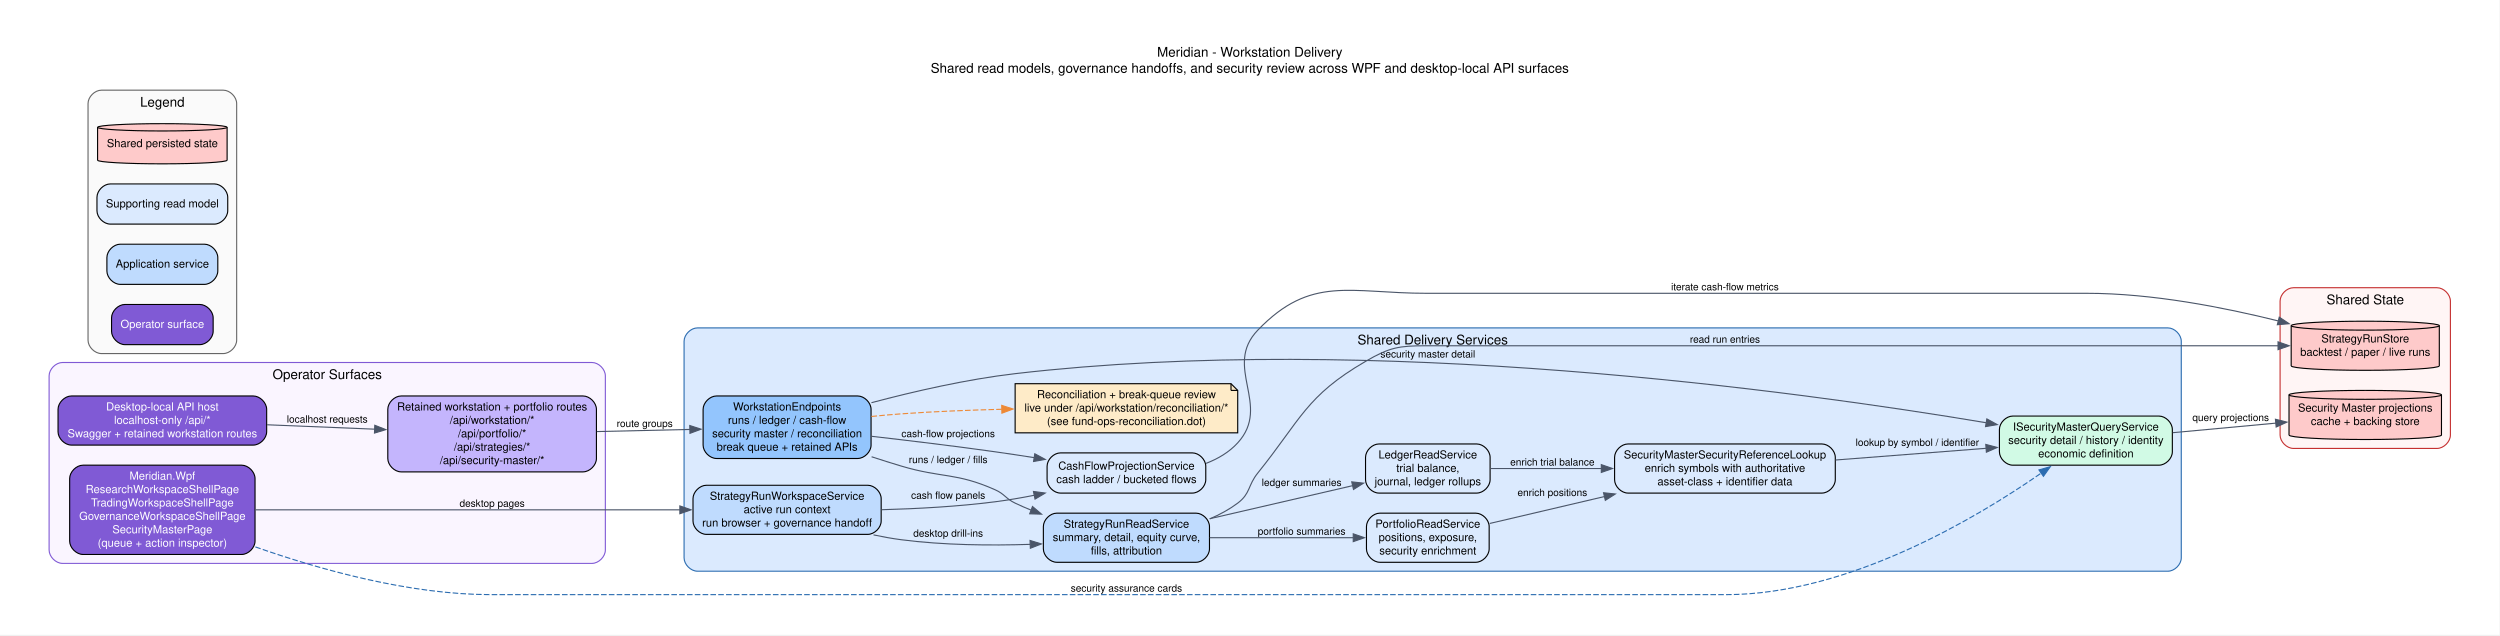
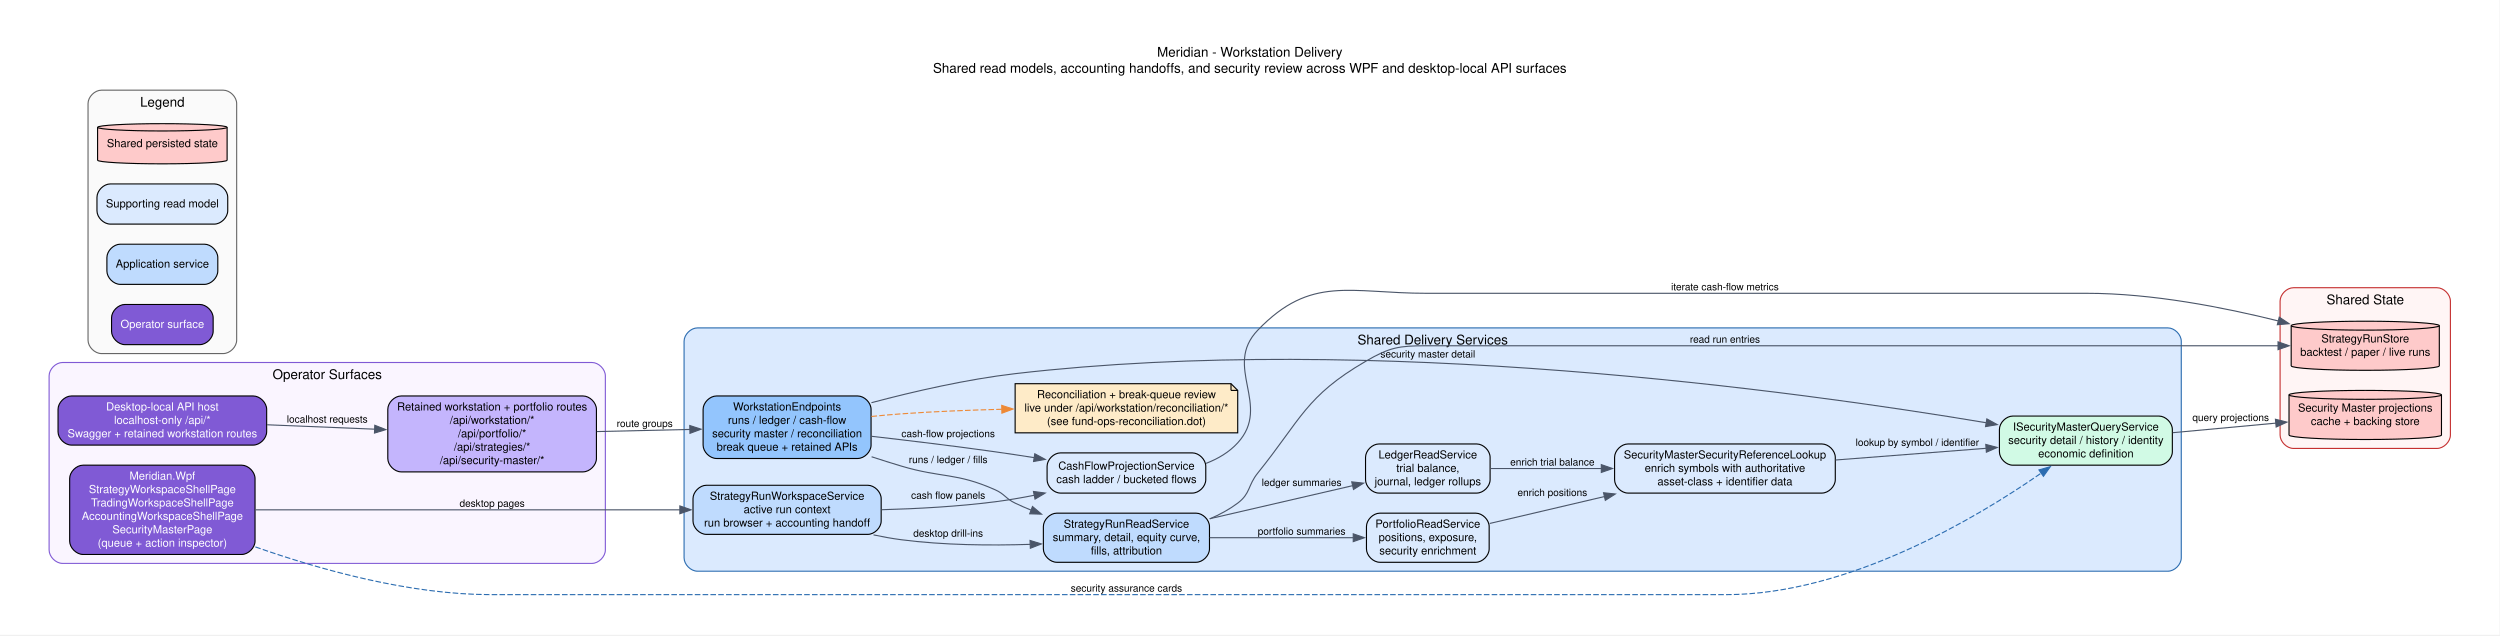
<svg xmlns="http://www.w3.org/2000/svg" width="2240pt" height="569pt" viewBox="0.00 0.00 2240.00 569.00">
  <g id="graph0" class="graph" transform="scale(1 1) rotate(0) translate(36 532.8)">
    <polygon fill="white" stroke="none" points="-36,36 -36,-532.8 2203.56,-532.8 2203.56,36 -36,36" />
    <text xml:space="preserve" text-anchor="middle" x="1083.78" y="-482" font-family="Helvetica,sans-Serif" font-size="12.00">Meridian - Workstation Delivery</text>
-     <text xml:space="preserve" text-anchor="middle" x="1083.78" y="-467.6" font-family="Helvetica,sans-Serif" font-size="12.00">Shared read models, governance handoffs, and security review across WPF and desktop-local API surfaces</text>
+     <text xml:space="preserve" text-anchor="middle" x="1083.78" y="-467.6" font-family="Helvetica,sans-Serif" font-size="12.00">Shared read models, accounting handoffs, and security review across WPF and desktop-local API surfaces</text>
    <g id="clust1" class="cluster">
      <path fill="#faf5ff" stroke="#805ad5" d="M20,-28C20,-28 494.4,-28 494.4,-28 500.4,-28 506.4,-34 506.4,-40 506.4,-40 506.4,-196 506.4,-196 506.4,-202 500.4,-208 494.4,-208 494.4,-208 20,-208 20,-208 14,-208 8,-202 8,-196 8,-196 8,-40 8,-40 8,-34 14,-28 20,-28" />
      <text xml:space="preserve" text-anchor="middle" x="257.2" y="-193.2" font-family="Helvetica,sans-Serif" font-size="12.00">Operator Surfaces</text>
    </g>
    <g id="clust2" class="cluster">
      <path fill="#dbeafe" stroke="#2b6cb0" d="M588.93,-21C588.93,-21 1906.42,-21 1906.42,-21 1912.42,-21 1918.42,-27 1918.42,-33 1918.42,-33 1918.42,-227 1918.42,-227 1918.42,-233 1912.42,-239 1906.42,-239 1906.42,-239 588.93,-239 588.93,-239 582.93,-239 576.93,-233 576.93,-227 576.93,-227 576.93,-33 576.93,-33 576.93,-27 582.93,-21 588.93,-21" />
      <text xml:space="preserve" text-anchor="middle" x="1247.68" y="-224.2" font-family="Helvetica,sans-Serif" font-size="12.00">Shared Delivery Services</text>
    </g>
    <g id="clust3" class="cluster">
      <path fill="#fff5f5" stroke="#c53030" d="M2018.96,-131C2018.96,-131 2147.56,-131 2147.56,-131 2153.56,-131 2159.56,-137 2159.56,-143 2159.56,-143 2159.56,-263 2159.56,-263 2159.56,-269 2153.56,-275 2147.56,-275 2147.56,-275 2018.96,-275 2018.96,-275 2012.96,-275 2006.96,-269 2006.96,-263 2006.96,-263 2006.96,-143 2006.96,-143 2006.96,-137 2012.96,-131 2018.96,-131" />
      <text xml:space="preserve" text-anchor="middle" x="2083.26" y="-260.2" font-family="Helvetica,sans-Serif" font-size="12.00">Shared State</text>
    </g>
    <g id="clust4" class="cluster">
      <path fill="#fafafa" stroke="#666666" d="M54.88,-216C54.88,-216 164.05,-216 164.05,-216 170.05,-216 176.05,-222 176.05,-228 176.05,-228 176.05,-440 176.05,-440 176.05,-446 170.05,-452 164.05,-452 164.05,-452 54.88,-452 54.88,-452 48.88,-452 42.88,-446 42.88,-440 42.88,-440 42.88,-228 42.88,-228 42.88,-222 48.88,-216 54.88,-216" />
      <text xml:space="preserve" text-anchor="middle" x="109.46" y="-437.2" font-family="Helvetica,sans-Serif" font-size="12.00">Legend</text>
    </g>
    <g id="node1" class="node">
      <path fill="#805ad5" stroke="black" d="M180.51,-116C180.51,-116 38.42,-116 38.42,-116 32.42,-116 26.42,-110 26.42,-104 26.42,-104 26.42,-48 26.42,-48 26.42,-42 32.42,-36 38.42,-36 38.42,-36 180.51,-36 180.51,-36 186.51,-36 192.51,-42 192.51,-48 192.51,-48 192.51,-104 192.51,-104 192.51,-110 186.51,-116 180.51,-116" />
      <text xml:space="preserve" text-anchor="middle" x="109.46" y="-103" font-family="Helvetica,sans-Serif" font-size="10.00" fill="white">Meridian.Wpf</text>
-       <text xml:space="preserve" text-anchor="middle" x="109.46" y="-91" font-family="Helvetica,sans-Serif" font-size="10.00" fill="white">ResearchWorkspaceShellPage</text>
+       <text xml:space="preserve" text-anchor="middle" x="109.46" y="-91" font-family="Helvetica,sans-Serif" font-size="10.00" fill="white">StrategyWorkspaceShellPage</text>
      <text xml:space="preserve" text-anchor="middle" x="109.46" y="-79" font-family="Helvetica,sans-Serif" font-size="10.00" fill="white">TradingWorkspaceShellPage</text>
-       <text xml:space="preserve" text-anchor="middle" x="109.46" y="-67" font-family="Helvetica,sans-Serif" font-size="10.00" fill="white">GovernanceWorkspaceShellPage</text>
+       <text xml:space="preserve" text-anchor="middle" x="109.46" y="-67" font-family="Helvetica,sans-Serif" font-size="10.00" fill="white">AccountingWorkspaceShellPage</text>
      <text xml:space="preserve" text-anchor="middle" x="109.46" y="-55" font-family="Helvetica,sans-Serif" font-size="10.00" fill="white">SecurityMasterPage</text>
      <text xml:space="preserve" text-anchor="middle" x="109.46" y="-43" font-family="Helvetica,sans-Serif" font-size="10.00" fill="white">(queue + action inspector)</text>
    </g>
    <g id="node4" class="node">
      <path fill="#bfdbfe" stroke="black" d="M741.53,-98C741.53,-98 596.93,-98 596.93,-98 590.93,-98 584.93,-92 584.93,-86 584.93,-86 584.93,-66 584.93,-66 584.93,-60 590.93,-54 596.93,-54 596.93,-54 741.53,-54 741.53,-54 747.53,-54 753.53,-60 753.53,-66 753.53,-66 753.53,-86 753.53,-86 753.53,-92 747.53,-98 741.53,-98" />
      <text xml:space="preserve" text-anchor="middle" x="669.23" y="-85" font-family="Helvetica,sans-Serif" font-size="10.00">StrategyRunWorkspaceService</text>
      <text xml:space="preserve" text-anchor="middle" x="669.23" y="-73" font-family="Helvetica,sans-Serif" font-size="10.00">active run context</text>
-       <text xml:space="preserve" text-anchor="middle" x="669.23" y="-61" font-family="Helvetica,sans-Serif" font-size="10.00">run browser + governance handoff</text>
+       <text xml:space="preserve" text-anchor="middle" x="669.23" y="-61" font-family="Helvetica,sans-Serif" font-size="10.00">run browser + accounting handoff</text>
    </g>
    <g id="edge1" class="edge">
      <path fill="none" stroke="#4a5568" d="M192.76,-76C294.22,-76 466.3,-76 573.25,-76" />
      <polygon fill="#4a5568" stroke="#4a5568" points="573.16,-79.5 583.16,-76 573.16,-72.5 573.16,-79.5" />
      <text xml:space="preserve" text-anchor="middle" x="404.93" y="-78.7" font-family="Helvetica,sans-Serif" font-size="9.00">desktop pages</text>
    </g>
    <g id="node11" class="node">
      <path fill="#d1fae5" stroke="black" d="M1898.42,-160C1898.42,-160 1767.48,-160 1767.48,-160 1761.48,-160 1755.48,-154 1755.48,-148 1755.48,-148 1755.48,-128 1755.48,-128 1755.48,-122 1761.48,-116 1767.48,-116 1767.48,-116 1898.42,-116 1898.42,-116 1904.42,-116 1910.42,-122 1910.42,-128 1910.42,-128 1910.42,-148 1910.42,-148 1910.42,-154 1904.42,-160 1898.42,-160" />
      <text xml:space="preserve" text-anchor="middle" x="1832.95" y="-147" font-family="Helvetica,sans-Serif" font-size="10.00">ISecurityMasterQueryService</text>
      <text xml:space="preserve" text-anchor="middle" x="1832.95" y="-135" font-family="Helvetica,sans-Serif" font-size="10.00">security detail / history / identity</text>
      <text xml:space="preserve" text-anchor="middle" x="1832.95" y="-123" font-family="Helvetica,sans-Serif" font-size="10.00">economic definition</text>
    </g>
    <g id="edge4" class="edge">
      <path fill="none" stroke="#2b6cb0" stroke-dasharray="5,2" d="M192.8,-42.78C250.83,-22.33 330.91,0 403.93,0 403.93,0 403.93,0 1510.55,0 1620.13,0 1734.92,-68.57 1793.13,-109.04" />
      <polygon fill="#2b6cb0" stroke="#2b6cb0" points="1790.89,-111.74 1801.08,-114.65 1794.92,-106.02 1790.89,-111.74" />
      <text xml:space="preserve" text-anchor="middle" x="973.28" y="-2.7" font-family="Helvetica,sans-Serif" font-size="9.00">security assurance cards</text>
    </g>
    <g id="node2" class="node">
      <path fill="#805ad5" stroke="black" d="M190.93,-178C190.93,-178 28,-178 28,-178 22,-178 16,-172 16,-166 16,-166 16,-146 16,-146 16,-140 22,-134 28,-134 28,-134 190.93,-134 190.93,-134 196.93,-134 202.93,-140 202.93,-146 202.93,-146 202.93,-166 202.93,-166 202.93,-172 196.93,-178 190.93,-178" />
      <text xml:space="preserve" text-anchor="middle" x="109.46" y="-165" font-family="Helvetica,sans-Serif" font-size="10.00" fill="white">Desktop-local API host</text>
      <text xml:space="preserve" text-anchor="middle" x="109.46" y="-153" font-family="Helvetica,sans-Serif" font-size="10.00" fill="white">localhost-only /api/*</text>
      <text xml:space="preserve" text-anchor="middle" x="109.46" y="-141" font-family="Helvetica,sans-Serif" font-size="10.00" fill="white">Swagger + retained workstation routes</text>
    </g>
    <g id="node3" class="node">
      <path fill="#c4b5fd" stroke="black" d="M486.4,-178C486.4,-178 323.47,-178 323.47,-178 317.47,-178 311.47,-172 311.47,-166 311.47,-166 311.47,-122 311.47,-122 311.47,-116 317.47,-110 323.47,-110 323.47,-110 486.4,-110 486.4,-110 492.4,-110 498.4,-116 498.4,-122 498.4,-122 498.4,-166 498.4,-166 498.4,-172 492.4,-178 486.4,-178" />
      <text xml:space="preserve" text-anchor="middle" x="404.93" y="-165" font-family="Helvetica,sans-Serif" font-size="10.00">Retained workstation + portfolio routes</text>
      <text xml:space="preserve" text-anchor="middle" x="404.93" y="-153" font-family="Helvetica,sans-Serif" font-size="10.00">/api/workstation/*</text>
      <text xml:space="preserve" text-anchor="middle" x="404.93" y="-141" font-family="Helvetica,sans-Serif" font-size="10.00">/api/portfolio/*</text>
      <text xml:space="preserve" text-anchor="middle" x="404.93" y="-129" font-family="Helvetica,sans-Serif" font-size="10.00">/api/strategies/*</text>
      <text xml:space="preserve" text-anchor="middle" x="404.93" y="-117" font-family="Helvetica,sans-Serif" font-size="10.00">/api/security-master/*</text>
    </g>
    <g id="edge2" class="edge">
      <path fill="none" stroke="#4a5568" d="M203.32,-152.2C233.98,-150.95 268.28,-149.55 299.73,-148.26" />
      <polygon fill="#4a5568" stroke="#4a5568" points="299.82,-151.76 309.67,-147.85 299.53,-144.77 299.82,-151.76" />
      <text xml:space="preserve" text-anchor="middle" x="257.2" y="-154.13" font-family="Helvetica,sans-Serif" font-size="9.00">localhost requests</text>
    </g>
    <g id="node5" class="node">
      <path fill="#93c5fd" stroke="black" d="M732.47,-178C732.47,-178 605.98,-178 605.98,-178 599.98,-178 593.98,-172 593.98,-166 593.98,-166 593.98,-134 593.98,-134 593.98,-128 599.98,-122 605.98,-122 605.98,-122 732.47,-122 732.47,-122 738.47,-122 744.47,-128 744.47,-134 744.47,-134 744.47,-166 744.47,-166 744.47,-172 738.47,-178 732.47,-178" />
      <text xml:space="preserve" text-anchor="middle" x="669.23" y="-165" font-family="Helvetica,sans-Serif" font-size="10.00">WorkstationEndpoints</text>
      <text xml:space="preserve" text-anchor="middle" x="669.23" y="-153" font-family="Helvetica,sans-Serif" font-size="10.00">runs / ledger / cash-flow</text>
      <text xml:space="preserve" text-anchor="middle" x="669.23" y="-141" font-family="Helvetica,sans-Serif" font-size="10.00">security master / reconciliation</text>
      <text xml:space="preserve" text-anchor="middle" x="669.23" y="-129" font-family="Helvetica,sans-Serif" font-size="10.00">break queue + retained APIs</text>
    </g>
    <g id="edge3" class="edge">
      <path fill="none" stroke="#4a5568" d="M498.78,-146.12C525.99,-146.75 555.6,-147.42 582.36,-148.04" />
      <polygon fill="#4a5568" stroke="#4a5568" points="582.04,-151.53 592.12,-148.26 582.2,-144.53 582.04,-151.53" />
      <text xml:space="preserve" text-anchor="middle" x="541.66" y="-150.24" font-family="Helvetica,sans-Serif" font-size="9.00">route groups</text>
    </g>
    <g id="node6" class="node">
      <path fill="#bfdbfe" stroke="black" d="M1035.69,-73C1035.69,-73 910.86,-73 910.86,-73 904.86,-73 898.86,-67 898.86,-61 898.86,-61 898.86,-41 898.86,-41 898.86,-35 904.86,-29 910.86,-29 910.86,-29 1035.69,-29 1035.69,-29 1041.69,-29 1047.69,-35 1047.69,-41 1047.69,-41 1047.69,-61 1047.69,-61 1047.69,-67 1041.69,-73 1035.69,-73" />
      <text xml:space="preserve" text-anchor="middle" x="973.28" y="-60" font-family="Helvetica,sans-Serif" font-size="10.00">StrategyRunReadService</text>
      <text xml:space="preserve" text-anchor="middle" x="973.28" y="-48" font-family="Helvetica,sans-Serif" font-size="10.00">summary, detail, equity curve,</text>
      <text xml:space="preserve" text-anchor="middle" x="973.28" y="-36" font-family="Helvetica,sans-Serif" font-size="10.00">fills, attribution</text>
    </g>
    <g id="edge5" class="edge">
      <path fill="none" stroke="#4a5568" d="M746.69,-53.54C755.01,-51.77 763.41,-50.26 771.53,-49.2 809.26,-44.29 851.33,-43.9 887.16,-45.06" />
      <polygon fill="#4a5568" stroke="#4a5568" points="886.93,-48.55 897.05,-45.43 887.19,-41.56 886.93,-48.55" />
      <text xml:space="preserve" text-anchor="middle" x="813.54" y="-51.9" font-family="Helvetica,sans-Serif" font-size="9.00">desktop drill-ins</text>
    </g>
    <g id="node9" class="node">
      <path fill="#dbeafe" stroke="black" d="M1032.37,-127C1032.37,-127 914.19,-127 914.19,-127 908.19,-127 902.19,-121 902.19,-115 902.19,-115 902.19,-103 902.19,-103 902.19,-97 908.19,-91 914.19,-91 914.19,-91 1032.37,-91 1032.37,-91 1038.37,-91 1044.37,-97 1044.37,-103 1044.37,-103 1044.37,-115 1044.37,-115 1044.37,-121 1038.37,-127 1032.37,-127" />
      <text xml:space="preserve" text-anchor="middle" x="973.28" y="-112" font-family="Helvetica,sans-Serif" font-size="10.00">CashFlowProjectionService</text>
      <text xml:space="preserve" text-anchor="middle" x="973.28" y="-100" font-family="Helvetica,sans-Serif" font-size="10.00">cash ladder / bucketed flows</text>
    </g>
    <g id="edge6" class="edge">
      <path fill="none" stroke="#4a5568" d="M753.99,-76.09C785.89,-76.95 822.51,-78.94 855.56,-83.2 867.03,-84.68 879.03,-86.73 890.79,-89.05" />
      <polygon fill="#4a5568" stroke="#4a5568" points="889.98,-92.45 900.48,-91.03 891.39,-85.6 889.98,-92.45" />
      <text xml:space="preserve" text-anchor="middle" x="813.54" y="-85.9" font-family="Helvetica,sans-Serif" font-size="9.00">cash flow panels</text>
    </g>
    <g id="edge7" class="edge">
      <path fill="none" stroke="#4a5568" d="M744.96,-123.54C753.88,-120.62 762.88,-117.77 771.53,-115.2 808.45,-104.22 820.35,-109.62 855.56,-94 864.35,-90.1 864.89,-86.15 873.56,-82 878.28,-79.74 883.2,-77.6 888.21,-75.58" />
      <polygon fill="#4a5568" stroke="#4a5568" points="889.11,-78.98 897.19,-72.12 886.6,-72.44 889.11,-78.98" />
      <text xml:space="preserve" text-anchor="middle" x="813.54" y="-117.9" font-family="Helvetica,sans-Serif" font-size="9.00">runs / ledger / fills</text>
    </g>
    <g id="edge8" class="edge">
      <path fill="none" stroke="#4a5568" d="M744.72,-141.9C778.59,-138.03 819.15,-133.12 855.56,-128 866.96,-126.4 878.97,-124.58 890.77,-122.73" />
      <polygon fill="#4a5568" stroke="#4a5568" points="891.17,-126.21 900.5,-121.18 890.07,-119.3 891.17,-126.21" />
      <text xml:space="preserve" text-anchor="middle" x="813.54" y="-141.15" font-family="Helvetica,sans-Serif" font-size="9.00">cash-flow projections</text>
    </g>
    <g id="edge9" class="edge">
      <path fill="none" stroke="#4a5568" d="M744.81,-171.99C782.95,-182.1 830.33,-192.97 873.56,-198 1192.66,-235.15 1574.39,-182.38 1743.66,-154.01" />
      <polygon fill="#4a5568" stroke="#4a5568" points="1744.22,-157.46 1753.5,-152.34 1743.05,-150.56 1744.22,-157.46" />
      <text xml:space="preserve" text-anchor="middle" x="1243.32" y="-212.48" font-family="Helvetica,sans-Serif" font-size="9.00">security master detail</text>
    </g>
    <g id="node12" class="node">
      <polygon fill="#feebc8" stroke="black" points="1066.99,-189 873.56,-189 873.56,-145 1072.99,-145 1072.99,-183 1066.99,-189" />
      <polyline fill="none" stroke="black" points="1066.99,-189 1066.99,-183" />
      <polyline fill="none" stroke="black" points="1072.99,-183 1066.99,-183" />
      <text xml:space="preserve" text-anchor="middle" x="973.28" y="-176" font-family="Helvetica,sans-Serif" font-size="10.00">Reconciliation + break-queue review</text>
      <text xml:space="preserve" text-anchor="middle" x="973.28" y="-164" font-family="Helvetica,sans-Serif" font-size="10.00">live under /api/workstation/reconciliation/*</text>
      <text xml:space="preserve" text-anchor="middle" x="973.28" y="-152" font-family="Helvetica,sans-Serif" font-size="10.00">(see fund-ops-reconciliation.dot)</text>
    </g>
    <g id="edge10" class="edge">
      <path fill="none" stroke="#ed8936" stroke-dasharray="5,2" d="M744.84,-159.64C753.82,-160.56 762.87,-161.38 771.53,-162 800.82,-164.1 832.57,-165.35 861.99,-166.1" />
      <polygon fill="#ed8936" stroke="#ed8936" points="861.55,-169.59 871.63,-166.32 861.72,-162.59 861.55,-169.59" />
    </g>
    <g id="node7" class="node">
      <path fill="#dbeafe" stroke="black" d="M1286.29,-73C1286.29,-73 1200.35,-73 1200.35,-73 1194.35,-73 1188.35,-67 1188.35,-61 1188.35,-61 1188.35,-41 1188.35,-41 1188.35,-35 1194.35,-29 1200.35,-29 1200.35,-29 1286.29,-29 1286.29,-29 1292.29,-29 1298.29,-35 1298.29,-41 1298.29,-41 1298.29,-61 1298.29,-61 1298.29,-67 1292.29,-73 1286.29,-73" />
      <text xml:space="preserve" text-anchor="middle" x="1243.32" y="-60" font-family="Helvetica,sans-Serif" font-size="10.00">PortfolioReadService</text>
      <text xml:space="preserve" text-anchor="middle" x="1243.32" y="-48" font-family="Helvetica,sans-Serif" font-size="10.00">positions, exposure,</text>
      <text xml:space="preserve" text-anchor="middle" x="1243.32" y="-36" font-family="Helvetica,sans-Serif" font-size="10.00">security enrichment</text>
    </g>
    <g id="edge11" class="edge">
      <path fill="none" stroke="#4a5568" d="M1047.88,-51C1088.13,-51 1137.59,-51 1176.55,-51" />
      <polygon fill="#4a5568" stroke="#4a5568" points="1176.51,-54.5 1186.51,-51 1176.51,-47.5 1176.51,-54.5" />
      <text xml:space="preserve" text-anchor="middle" x="1130.25" y="-53.7" font-family="Helvetica,sans-Serif" font-size="9.00">portfolio summaries</text>
    </g>
    <g id="node8" class="node">
      <path fill="#dbeafe" stroke="black" d="M1287.13,-135C1287.13,-135 1199.52,-135 1199.52,-135 1193.52,-135 1187.52,-129 1187.52,-123 1187.52,-123 1187.52,-103 1187.52,-103 1187.52,-97 1193.52,-91 1199.52,-91 1199.52,-91 1287.13,-91 1287.13,-91 1293.13,-91 1299.13,-97 1299.13,-103 1299.13,-103 1299.13,-123 1299.13,-123 1299.13,-129 1293.13,-135 1287.13,-135" />
      <text xml:space="preserve" text-anchor="middle" x="1243.32" y="-122" font-family="Helvetica,sans-Serif" font-size="10.00">LedgerReadService</text>
      <text xml:space="preserve" text-anchor="middle" x="1243.32" y="-110" font-family="Helvetica,sans-Serif" font-size="10.00">trial balance,</text>
      <text xml:space="preserve" text-anchor="middle" x="1243.32" y="-98" font-family="Helvetica,sans-Serif" font-size="10.00">journal, ledger rollups</text>
    </g>
    <g id="edge12" class="edge">
      <path fill="none" stroke="#4a5568" d="M1047.88,-68.02C1087.94,-77.29 1137.11,-88.66 1175.98,-97.65" />
      <polygon fill="#4a5568" stroke="#4a5568" points="1175.16,-101.06 1185.7,-99.9 1176.74,-94.24 1175.16,-101.06" />
      <text xml:space="preserve" text-anchor="middle" x="1130.25" y="-97.38" font-family="Helvetica,sans-Serif" font-size="9.00">ledger summaries</text>
    </g>
    <g id="node13" class="node">
      <path fill="#fecaca" stroke="black" d="M2149.62,-241C2149.62,-243.21 2119.88,-245 2083.26,-245 2046.64,-245 2016.9,-243.21 2016.9,-241 2016.9,-241 2016.9,-205 2016.9,-205 2016.9,-202.79 2046.64,-201 2083.26,-201 2119.88,-201 2149.62,-202.79 2149.62,-205 2149.62,-205 2149.62,-241 2149.62,-241" />
      <path fill="none" stroke="black" d="M2149.62,-241C2149.62,-238.79 2119.88,-237 2083.26,-237 2046.64,-237 2016.9,-238.79 2016.9,-241" />
      <text xml:space="preserve" text-anchor="middle" x="2083.26" y="-226" font-family="Helvetica,sans-Serif" font-size="10.00">StrategyRunStore</text>
      <text xml:space="preserve" text-anchor="middle" x="2083.26" y="-214" font-family="Helvetica,sans-Serif" font-size="10.00">backtest / paper / live runs</text>
    </g>
    <g id="edge16" class="edge">
      <path fill="none" stroke="#4a5568" d="M1047.94,-67.9C1056.84,-71.7 1065.45,-76.34 1072.99,-82 1084.53,-90.65 1081.95,-97.77 1090.99,-109 1129.73,-157.11 1134.11,-177.95 1187.52,-209 1209.25,-221.64 1217.18,-223 1242.32,-223 1242.32,-223 1242.32,-223 1833.95,-223 1891.32,-223 1956.15,-223 2005.17,-223" />
      <polygon fill="#4a5568" stroke="#4a5568" points="2005.13,-226.5 2015.13,-223 2005.13,-219.5 2005.13,-226.5" />
      <text xml:space="preserve" text-anchor="middle" x="1509.55" y="-225.7" font-family="Helvetica,sans-Serif" font-size="9.00">read run entries</text>
    </g>
    <g id="node10" class="node">
      <path fill="#dbeafe" stroke="black" d="M1596.42,-135C1596.42,-135 1422.67,-135 1422.67,-135 1416.67,-135 1410.67,-129 1410.67,-123 1410.67,-123 1410.67,-103 1410.67,-103 1410.67,-97 1416.67,-91 1422.67,-91 1422.67,-91 1596.42,-91 1596.42,-91 1602.42,-91 1608.42,-97 1608.42,-103 1608.42,-103 1608.42,-123 1608.42,-123 1608.42,-129 1602.42,-135 1596.42,-135" />
      <text xml:space="preserve" text-anchor="middle" x="1509.55" y="-122" font-family="Helvetica,sans-Serif" font-size="10.00">SecurityMasterSecurityReferenceLookup</text>
      <text xml:space="preserve" text-anchor="middle" x="1509.55" y="-110" font-family="Helvetica,sans-Serif" font-size="10.00">enrich symbols with authoritative</text>
      <text xml:space="preserve" text-anchor="middle" x="1509.55" y="-98" font-family="Helvetica,sans-Serif" font-size="10.00">asset-class + identifier data</text>
    </g>
    <g id="edge13" class="edge">
      <path fill="none" stroke="#4a5568" d="M1298.75,-63.77C1328.53,-70.76 1366.47,-79.66 1401.88,-87.97" />
      <polygon fill="#4a5568" stroke="#4a5568" points="1400.77,-91.3 1411.3,-90.18 1402.37,-84.49 1400.77,-91.3" />
      <text xml:space="preserve" text-anchor="middle" x="1354.9" y="-88.41" font-family="Helvetica,sans-Serif" font-size="9.00">enrich positions</text>
    </g>
    <g id="edge14" class="edge">
      <path fill="none" stroke="#4a5568" d="M1299.39,-113C1328.32,-113 1364.83,-113 1399.22,-113" />
      <polygon fill="#4a5568" stroke="#4a5568" points="1398.78,-116.5 1408.78,-113 1398.78,-109.5 1398.78,-116.5" />
      <text xml:space="preserve" text-anchor="middle" x="1354.9" y="-115.7" font-family="Helvetica,sans-Serif" font-size="9.00">enrich trial balance</text>
    </g>
    <g id="edge17" class="edge">
      <path fill="none" stroke="#4a5568" d="M1044.63,-117.61C1055.32,-121.72 1065.32,-127.6 1072.99,-136 1103.74,-169.67 1059.37,-204.15 1090.99,-237 1138.73,-286.6 1173.48,-270 1242.32,-270 1242.32,-270 1242.32,-270 1833.95,-270 1892.16,-270 1956.72,-257.38 2005.42,-245.22" />
      <polygon fill="#4a5568" stroke="#4a5568" points="2006.21,-248.63 2015.03,-242.76 2004.48,-241.84 2006.21,-248.63" />
      <text xml:space="preserve" text-anchor="middle" x="1509.55" y="-272.7" font-family="Helvetica,sans-Serif" font-size="9.00">iterate cash-flow metrics</text>
    </g>
    <g id="edge15" class="edge">
      <path fill="none" stroke="#4a5568" d="M1608.72,-120.64C1651.76,-123.98 1701.88,-127.88 1743.72,-131.14" />
      <polygon fill="#4a5568" stroke="#4a5568" points="1743.26,-134.61 1753.5,-131.9 1743.8,-127.63 1743.26,-134.61" />
      <text xml:space="preserve" text-anchor="middle" x="1681.95" y="-133.31" font-family="Helvetica,sans-Serif" font-size="9.00">lookup by symbol / identifier</text>
    </g>
    <g id="node14" class="node">
      <path fill="#fecaca" stroke="black" d="M2151.56,-179C2151.56,-181.21 2120.95,-183 2083.26,-183 2045.57,-183 2014.96,-181.21 2014.96,-179 2014.96,-179 2014.96,-143 2014.96,-143 2014.96,-140.79 2045.57,-139 2083.26,-139 2120.95,-139 2151.56,-140.79 2151.56,-143 2151.56,-143 2151.56,-179 2151.56,-179" />
      <path fill="none" stroke="black" d="M2151.56,-179C2151.56,-176.79 2120.95,-175 2083.26,-175 2045.57,-175 2014.96,-176.79 2014.96,-179" />
      <text xml:space="preserve" text-anchor="middle" x="2083.26" y="-164" font-family="Helvetica,sans-Serif" font-size="10.00">Security Master projections</text>
      <text xml:space="preserve" text-anchor="middle" x="2083.26" y="-152" font-family="Helvetica,sans-Serif" font-size="10.00">cache + backing store</text>
    </g>
    <g id="edge18" class="edge">
      <path fill="none" stroke="#4a5568" d="M1910.82,-145.12C1940.24,-147.85 1973.84,-150.96 2003.44,-153.7" />
      <polygon fill="#4a5568" stroke="#4a5568" points="2002.79,-157.15 2013.07,-154.59 2003.44,-150.18 2002.79,-157.15" />
      <text xml:space="preserve" text-anchor="middle" x="1962.69" y="-155.6" font-family="Helvetica,sans-Serif" font-size="9.00">query projections</text>
    </g>
    <g id="node15" class="node">
      <path fill="#805ad5" stroke="black" d="M142.98,-260C142.98,-260 75.95,-260 75.95,-260 69.95,-260 63.95,-254 63.95,-248 63.95,-248 63.95,-236 63.95,-236 63.95,-230 69.95,-224 75.95,-224 75.95,-224 142.98,-224 142.98,-224 148.98,-224 154.98,-230 154.98,-236 154.98,-236 154.98,-248 154.98,-248 154.98,-254 148.98,-260 142.98,-260" />
      <text xml:space="preserve" text-anchor="middle" x="109.46" y="-239" font-family="Helvetica,sans-Serif" font-size="10.00" fill="white">Operator surface</text>
    </g>
    <g id="node16" class="node">
      <path fill="#bfdbfe" stroke="black" d="M147.15,-314C147.15,-314 71.78,-314 71.78,-314 65.78,-314 59.78,-308 59.78,-302 59.78,-302 59.78,-290 59.78,-290 59.78,-284 65.78,-278 71.78,-278 71.78,-278 147.15,-278 147.15,-278 153.15,-278 159.15,-284 159.15,-290 159.15,-290 159.15,-302 159.15,-302 159.15,-308 153.15,-314 147.15,-314" />
      <text xml:space="preserve" text-anchor="middle" x="109.46" y="-293" font-family="Helvetica,sans-Serif" font-size="10.00">Application service</text>
    </g>
    <g id="node17" class="node">
      <path fill="#dbeafe" stroke="black" d="M156.05,-368C156.05,-368 62.88,-368 62.88,-368 56.88,-368 50.88,-362 50.88,-356 50.88,-356 50.88,-344 50.88,-344 50.88,-338 56.88,-332 62.88,-332 62.88,-332 156.05,-332 156.05,-332 162.05,-332 168.05,-338 168.05,-344 168.05,-344 168.05,-356 168.05,-356 168.05,-362 162.05,-368 156.05,-368" />
      <text xml:space="preserve" text-anchor="middle" x="109.46" y="-347" font-family="Helvetica,sans-Serif" font-size="10.00">Supporting read model</text>
    </g>
    <g id="node18" class="node">
      <path fill="#fecaca" stroke="black" d="M167.49,-418.73C167.49,-420.53 141.48,-422 109.46,-422 77.44,-422 51.43,-420.53 51.43,-418.73 51.43,-418.73 51.43,-389.27 51.43,-389.27 51.43,-387.47 77.44,-386 109.46,-386 141.48,-386 167.49,-387.47 167.49,-389.27 167.49,-389.27 167.49,-418.73 167.49,-418.73" />
      <path fill="none" stroke="black" d="M167.49,-418.73C167.49,-416.92 141.48,-415.45 109.46,-415.45 77.44,-415.45 51.43,-416.92 51.43,-418.73" />
      <text xml:space="preserve" text-anchor="middle" x="109.46" y="-401" font-family="Helvetica,sans-Serif" font-size="10.00">Shared persisted state</text>
    </g>
  </g>
</svg>
